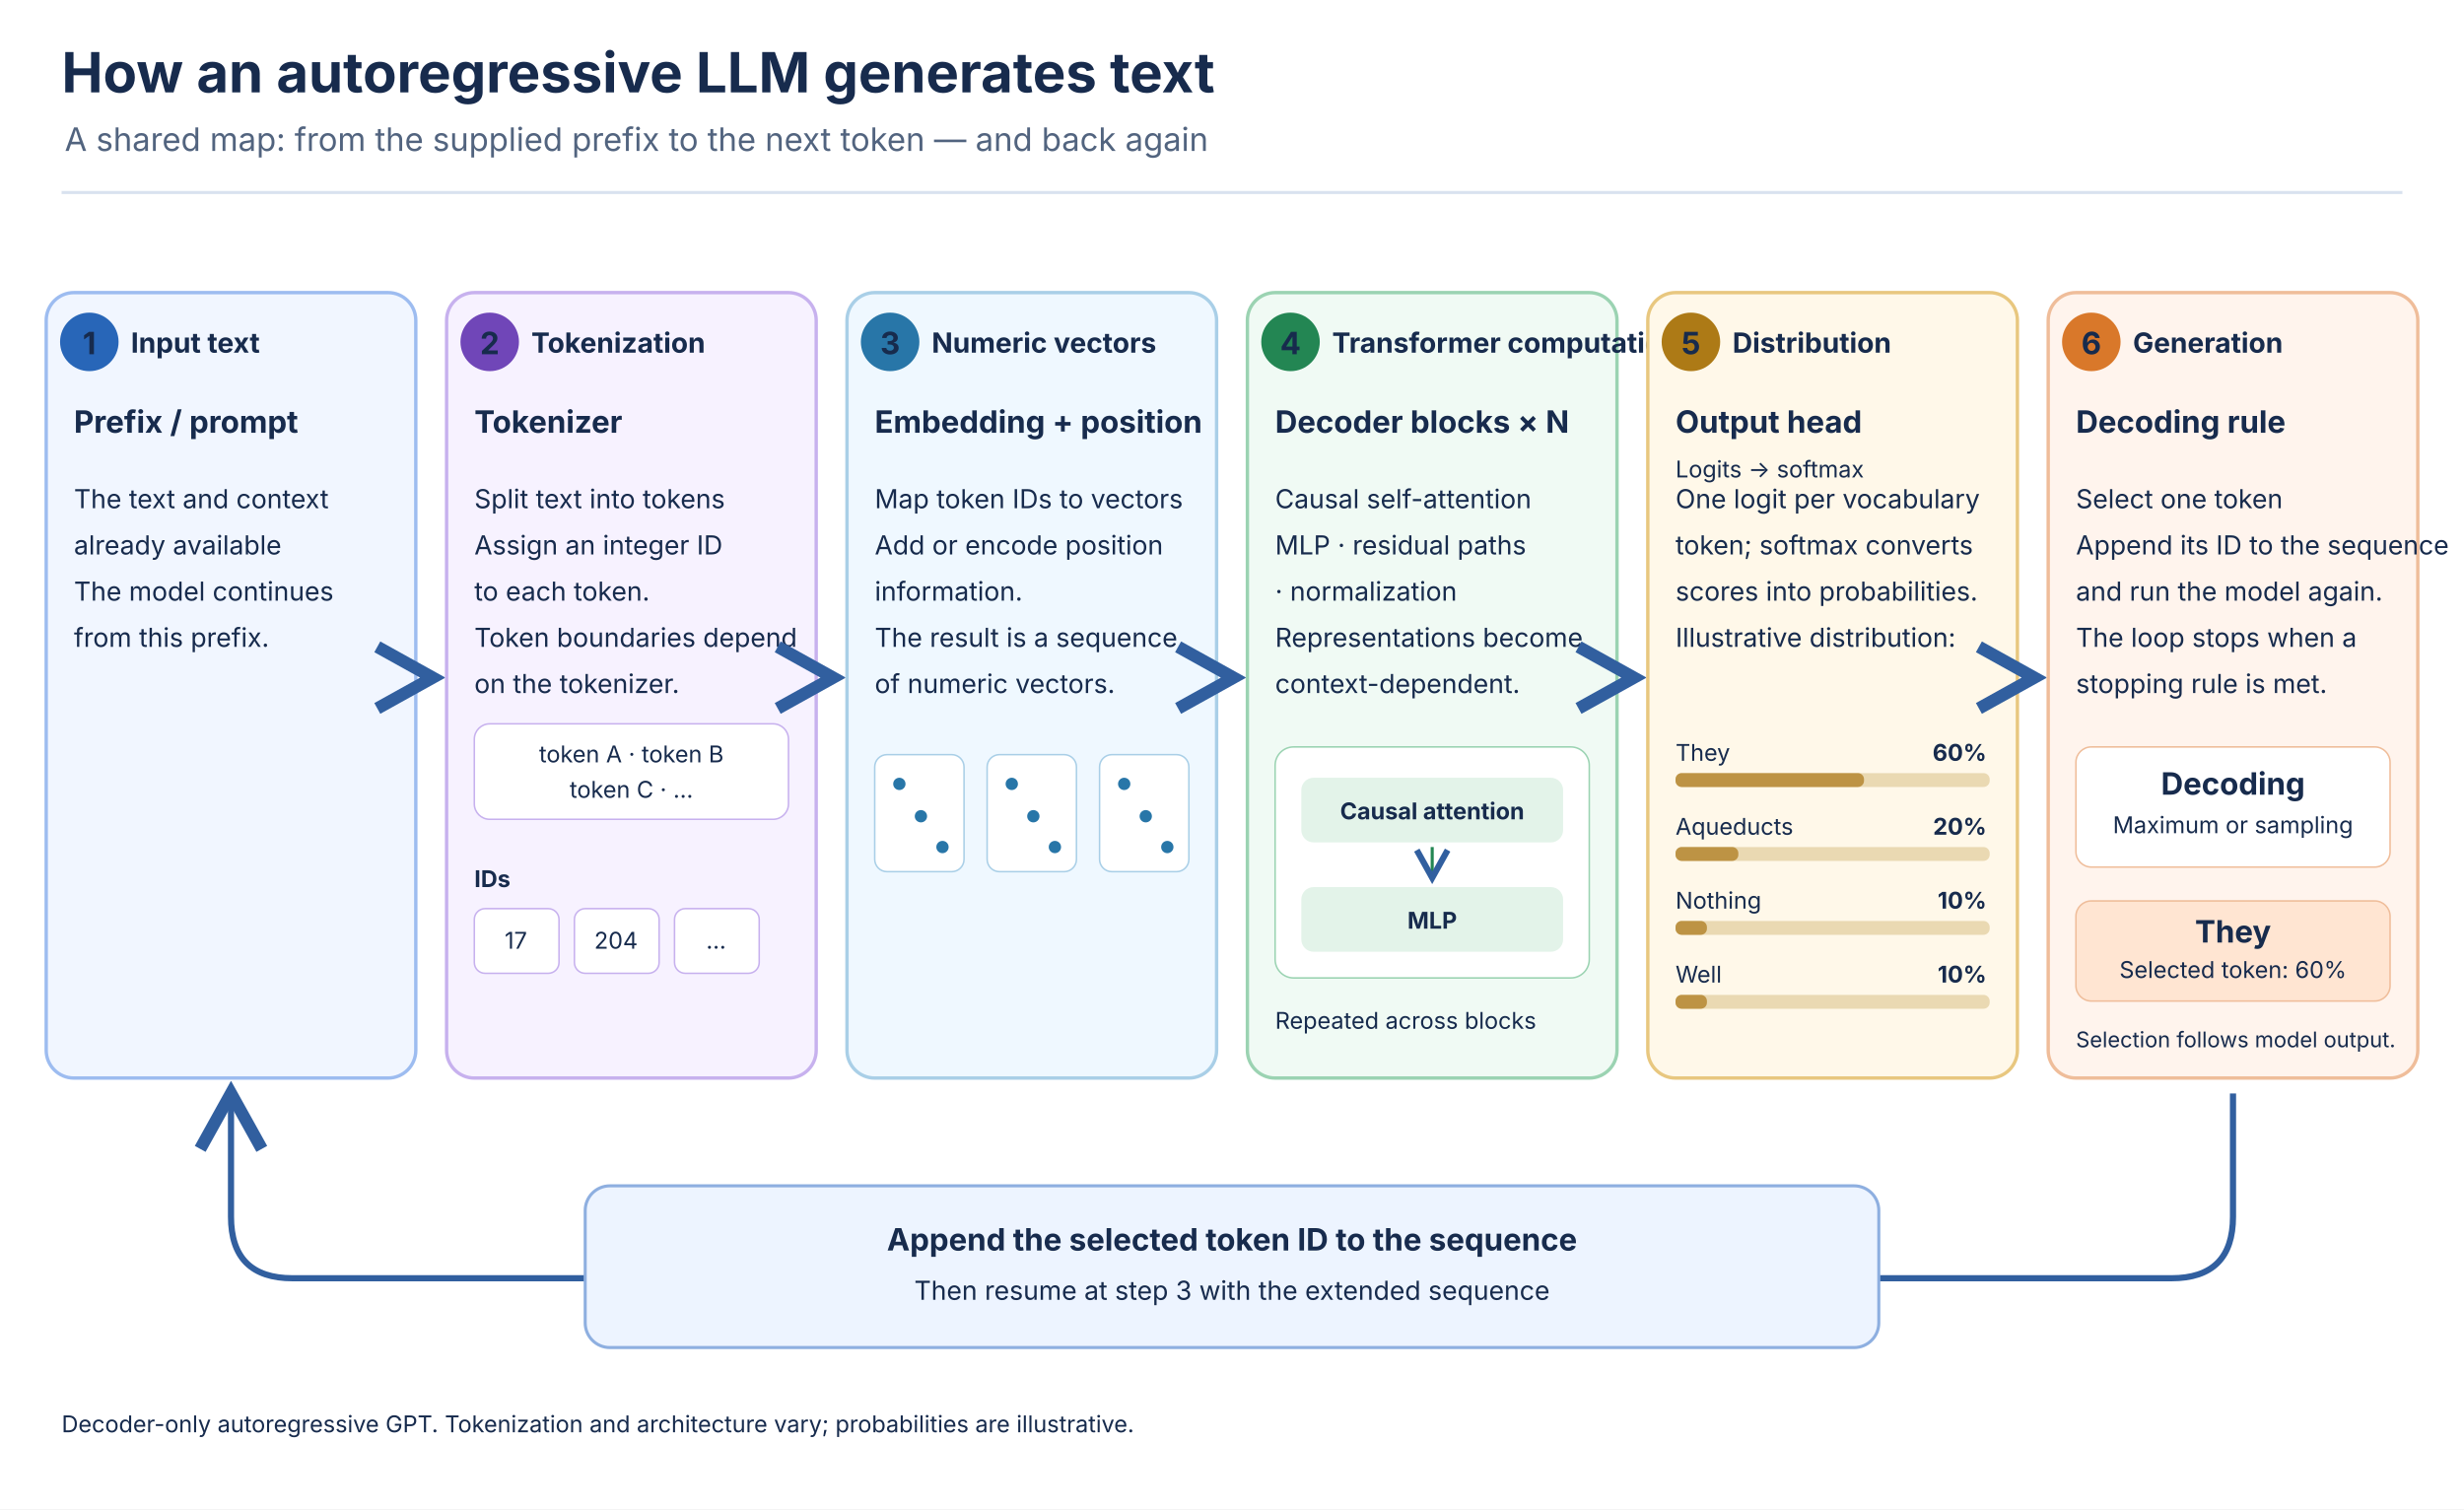
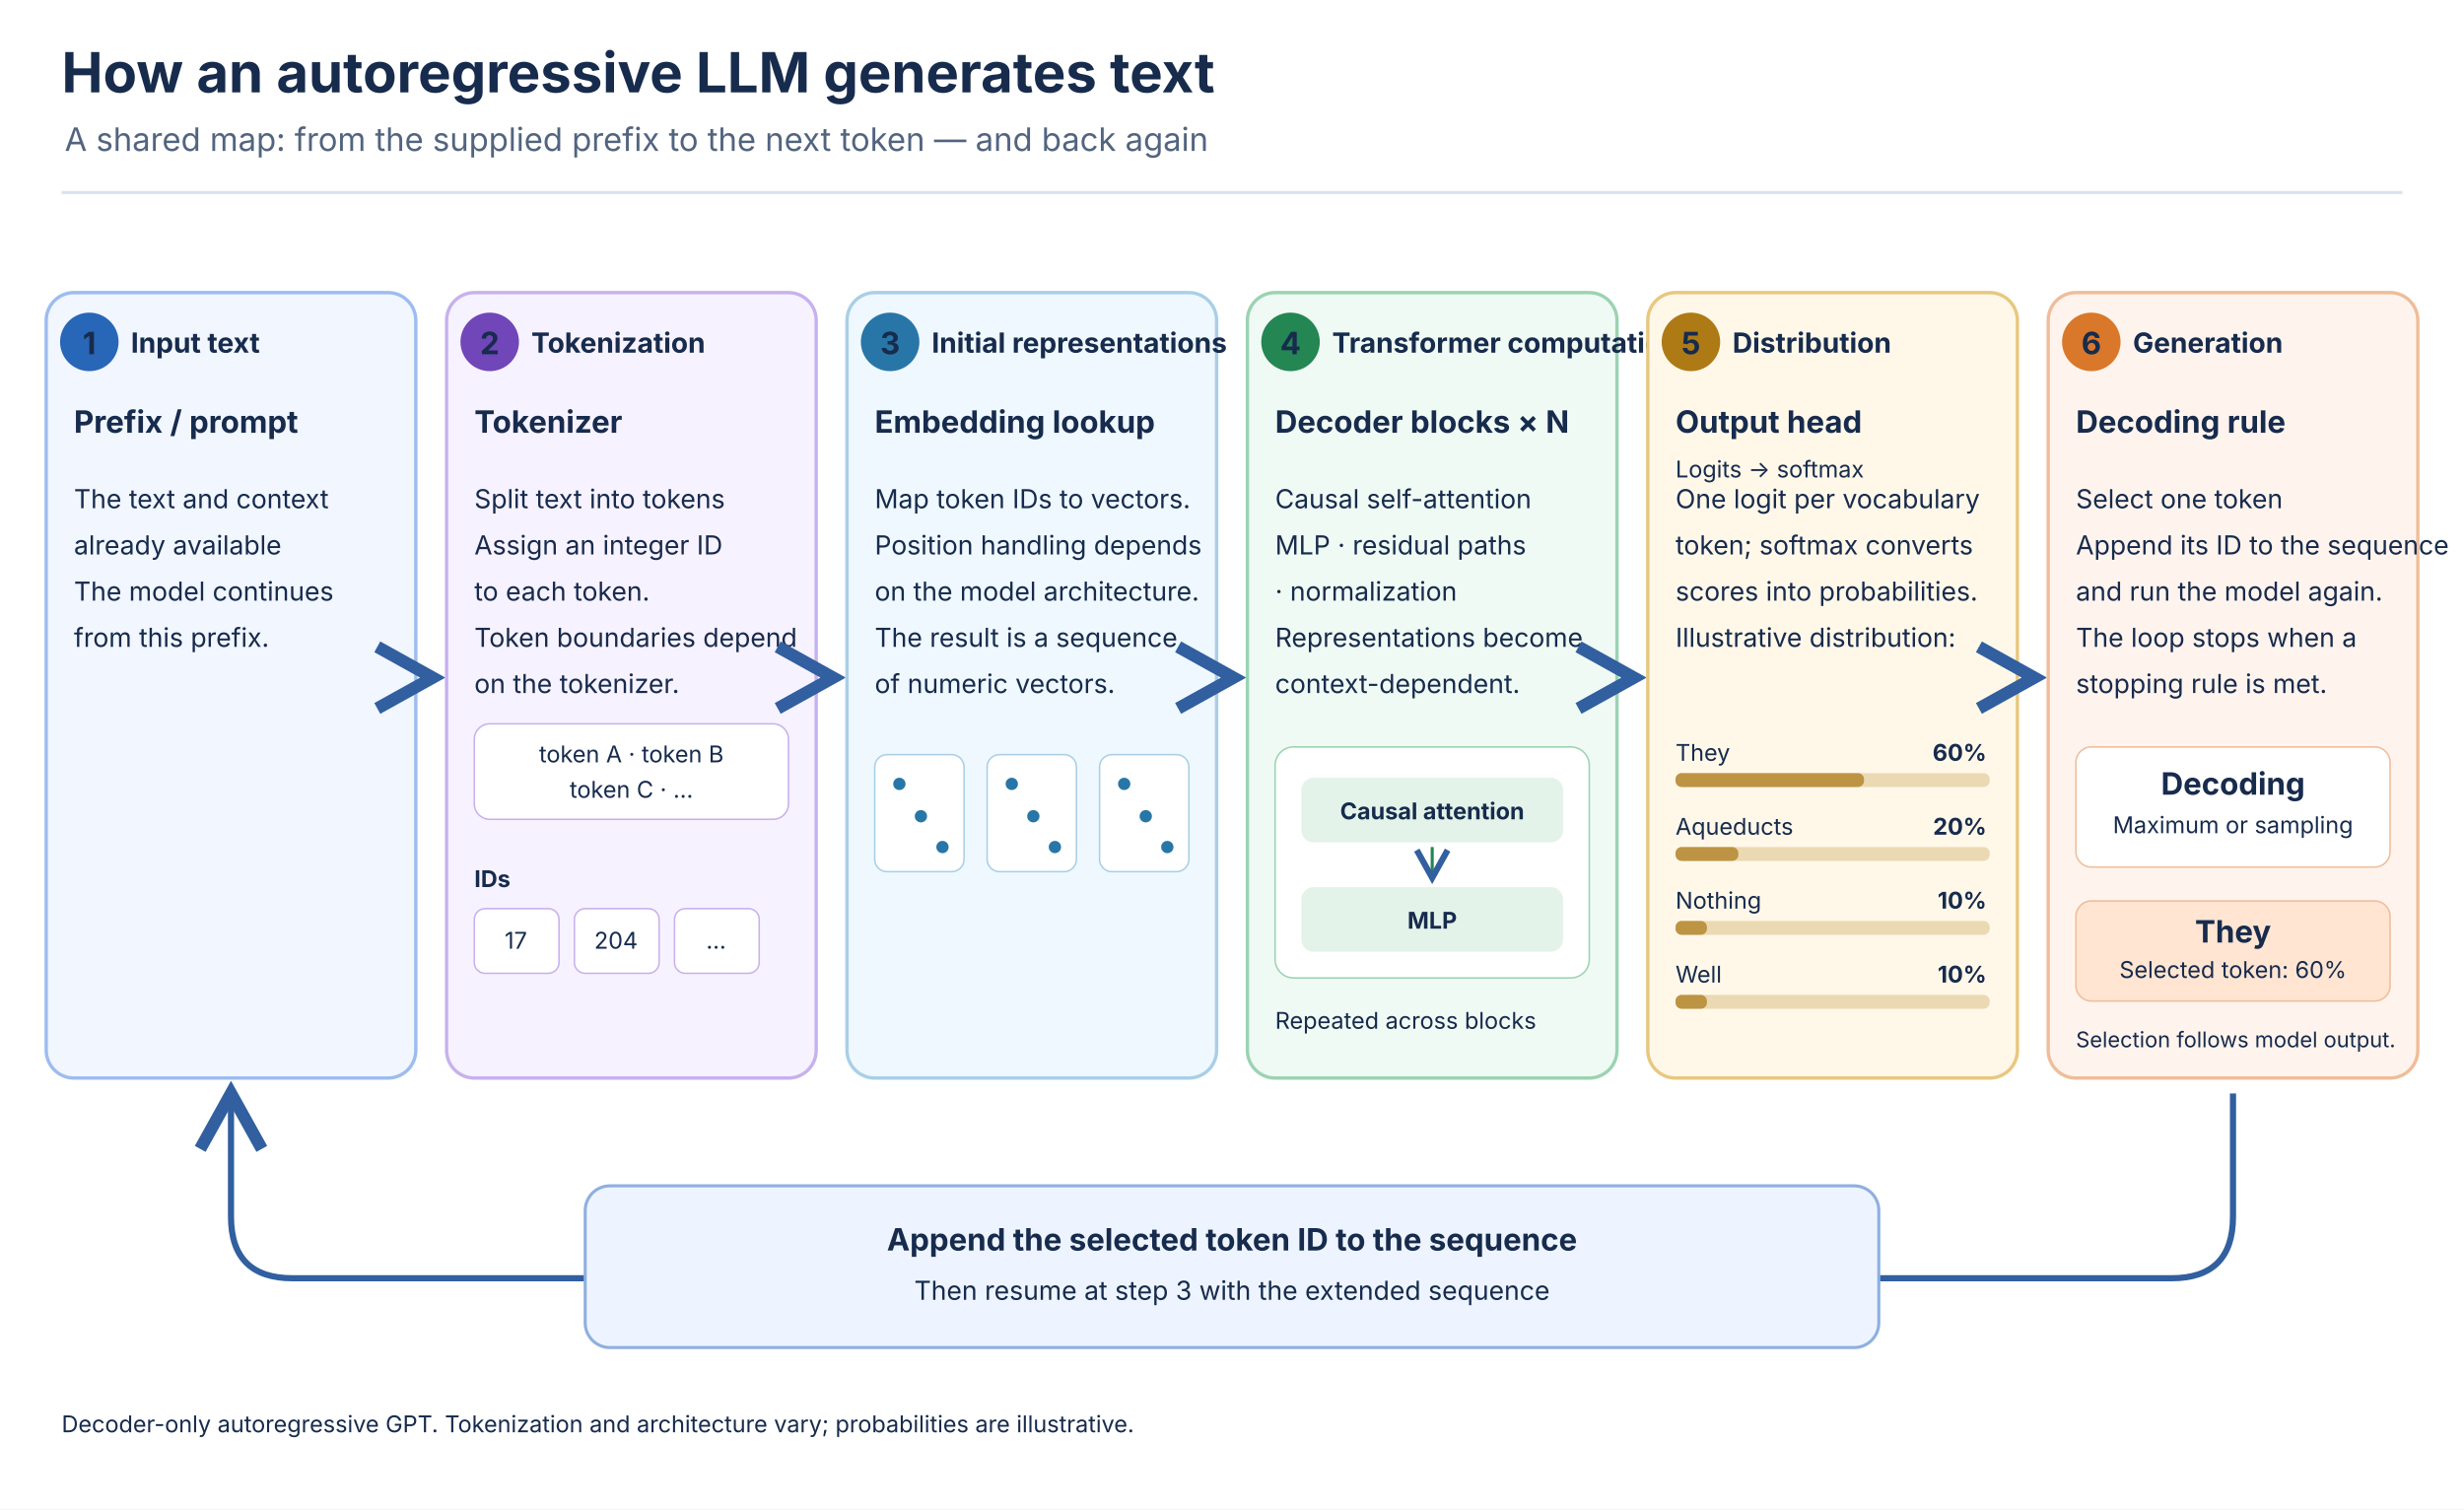
<svg xmlns="http://www.w3.org/2000/svg" viewBox="0 0 1600 980" role="img" aria-labelledby="title desc">
  <defs>
    <marker id="arrow" markerWidth="12" markerHeight="12" refX="10" refY="6" orient="auto">
      <path d="M1 1 L10 6 L1 11" fill="none" stroke="#315f9f" stroke-width="2" />
    </marker>
    <style>text{font-family:Inter,ui-sans-serif,system-ui,-apple-system,"Segoe UI",sans-serif;fill:#172b4d}.title{font-size:36px;font-weight:750}.subtitle{font-size:21px;fill:#52647f}.head{font-size:20px;font-weight:700}.stage{font-size:18px;font-weight:750}.body{font-size:17px}.small{font-size:15px}.tiny{font-size:14px}.panel{stroke-width:2.2}</style>
  </defs>
  <rect width="1600" height="980" fill="#fff" />
  <text x="40" y="60" class="title">How an autoregressive LLM generates text</text>
  <text x="42" y="98" class="subtitle">A shared map: from the supplied prefix to the next token — and back again</text>
  <path d="M40 125 H1560" stroke="#d9e2ef" stroke-width="2" />
  <rect x="30" y="190" width="240" height="510" rx="18" fill="#f1f6ff" stroke="#9dbcf0" class="panel" />
  <circle cx="58" cy="222" r="19" fill="#2866b8" />
  <text x="58" y="230" text-anchor="middle" font-size="20" font-weight="750" fill="#fff">1</text>
  <text x="85" y="229" class="stage">Input text</text>
  <text x="48" y="281" class="head">Prefix / prompt</text>
  <text x="48" y="330" class="body">The text and context</text>
  <text x="48" y="360" class="body">already available</text>
  <text x="48" y="390" class="body">The model continues</text>
  <text x="48" y="420" class="body">from this prefix.</text>
  <path d="M274 440 H281" stroke="#315f9f" stroke-width="4" fill="none" marker-end="url(#arrow)" />
  <rect x="290" y="190" width="240" height="510" rx="18" fill="#f7f2ff" stroke="#c7b1ee" class="panel" />
  <circle cx="318" cy="222" r="19" fill="#7046b8" />
  <text x="318" y="230" text-anchor="middle" font-size="20" font-weight="750" fill="#fff">2</text>
  <text x="345" y="229" class="stage">Tokenization</text>
  <text x="308" y="281" class="head">Tokenizer</text>
  <text x="308" y="330" class="body">Split text into tokens</text>
  <text x="308" y="360" class="body">Assign an integer ID</text>
  <text x="308" y="390" class="body">to each token.</text>
  <text x="308" y="420" class="body">Token boundaries depend</text>
  <text x="308" y="450" class="body">on the tokenizer.</text>
  <rect x="308" y="470" width="204" height="62" rx="10" fill="#fff" stroke="#c7b1ee" />
  <text x="410" y="495" text-anchor="middle" class="small">token A · token B</text>
  <text x="410" y="518" text-anchor="middle" class="small">token C · …</text>
  <text x="308" y="576" class="small" font-weight="700">IDs</text>
  <g fill="#fff" stroke="#c7b1ee">
    <rect x="308" y="590" width="55" height="42" rx="7" />
    <rect x="373" y="590" width="55" height="42" rx="7" />
    <rect x="438" y="590" width="55" height="42" rx="7" />
  </g>
  <g class="small" text-anchor="middle">
    <text x="335" y="616">17</text>
    <text x="400" y="616">204</text>
    <text x="465" y="616">…</text>
  </g>
  <path d="M534 440 H541" stroke="#315f9f" stroke-width="4" fill="none" marker-end="url(#arrow)" />
  <rect x="550" y="190" width="240" height="510" rx="18" fill="#eff8ff" stroke="#a9cfe7" class="panel" />
  <circle cx="578" cy="222" r="19" fill="#2876a8" />
  <text x="578" y="230" text-anchor="middle" font-size="20" font-weight="750" fill="#fff">3</text>
-   <text x="605" y="229" class="stage">Numeric vectors</text>
-   <text x="568" y="281" class="head">Embedding + position</text>
-   <text x="568" y="330" class="body">Map token IDs to vectors</text>
-   <text x="568" y="360" class="body">Add or encode position</text>
-   <text x="568" y="390" class="body">information.</text>
+   <text x="605" y="229" class="stage">Initial representations</text>
+   <text x="568" y="281" class="head">Embedding lookup</text>
+   <text x="568" y="330" class="body">Map token IDs to vectors.</text>
+   <text x="568" y="360" class="body">Position handling depends</text>
+   <text x="568" y="390" class="body">on the model architecture.</text>
  <text x="568" y="420" class="body">The result is a sequence</text>
  <text x="568" y="450" class="body">of numeric vectors.</text>
  <g fill="#fff" stroke="#a9cfe7">
    <rect x="568" y="490" width="58" height="76" rx="8" />
    <rect x="641" y="490" width="58" height="76" rx="8" />
    <rect x="714" y="490" width="58" height="76" rx="8" />
  </g>
  <g fill="#2876a8">
    <circle cx="584" cy="509" r="4" />
    <circle cx="598" cy="530" r="4" />
    <circle cx="612" cy="550" r="4" />
    <circle cx="657" cy="509" r="4" />
    <circle cx="671" cy="530" r="4" />
    <circle cx="685" cy="550" r="4" />
    <circle cx="730" cy="509" r="4" />
    <circle cx="744" cy="530" r="4" />
    <circle cx="758" cy="550" r="4" />
  </g>
  <path d="M794 440 H801" stroke="#315f9f" stroke-width="4" fill="none" marker-end="url(#arrow)" />
  <rect x="810" y="190" width="240" height="510" rx="18" fill="#f0faf4" stroke="#9bd3b2" class="panel" />
  <circle cx="838" cy="222" r="19" fill="#238653" />
  <text x="838" y="230" text-anchor="middle" font-size="20" font-weight="750" fill="#fff">4</text>
  <text x="865" y="229" class="stage">Transformer computation</text>
  <text x="828" y="281" class="head">Decoder blocks × N</text>
  <text x="828" y="330" class="body">Causal self-attention</text>
  <text x="828" y="360" class="body">MLP · residual paths</text>
  <text x="828" y="390" class="body">· normalization</text>
  <text x="828" y="420" class="body">Representations become</text>
  <text x="828" y="450" class="body">context-dependent.</text>
  <rect x="828" y="485" width="204" height="150" rx="12" fill="#fff" stroke="#9bd3b2" />
  <rect x="845" y="505" width="170" height="42" rx="8" fill="#e3f3e9" />
  <text x="930" y="532" text-anchor="middle" class="small" font-weight="700">Causal attention</text>
  <path d="M930 550 V570" stroke="#238653" stroke-width="2" marker-end="url(#arrow)" />
  <rect x="845" y="576" width="170" height="42" rx="8" fill="#e3f3e9" />
  <text x="930" y="603" text-anchor="middle" class="small" font-weight="700">MLP</text>
  <text x="828" y="668" class="small">Repeated across blocks</text>
  <path d="M1054 440 H1061" stroke="#315f9f" stroke-width="4" fill="none" marker-end="url(#arrow)" />
  <rect x="1070" y="190" width="240" height="510" rx="18" fill="#fff8e9" stroke="#e8c77f" class="panel" />
  <circle cx="1098" cy="222" r="19" fill="#ad7a16" />
  <text x="1098" y="230" text-anchor="middle" font-size="20" font-weight="750" fill="#fff">5</text>
  <text x="1125" y="229" class="stage">Distribution</text>
  <text x="1088" y="281" class="head">Output head</text>
  <text x="1088" y="310" class="small">Logits → softmax</text>
  <text x="1088" y="330" class="body">One logit per vocabulary</text>
  <text x="1088" y="360" class="body">token; softmax converts</text>
  <text x="1088" y="390" class="body">scores into probabilities.</text>
  <text x="1088" y="420" class="body">Illustrative distribution:</text>
  <text x="1088" y="494" class="small">They</text>
  <text x="1290" y="494" text-anchor="end" class="small" font-weight="700">60%</text>
  <rect x="1088" y="502" width="204" height="9" rx="4" fill="#ead9b2" />
  <rect x="1088" y="502" width="122.4" height="9" rx="4" fill="#bd9344" />
  <text x="1088" y="542" class="small">Aqueducts</text>
  <text x="1290" y="542" text-anchor="end" class="small" font-weight="700">20%</text>
  <rect x="1088" y="550" width="204" height="9" rx="4" fill="#ead9b2" />
  <rect x="1088" y="550" width="40.8" height="9" rx="4" fill="#bd9344" />
  <text x="1088" y="590" class="small">Nothing</text>
  <text x="1290" y="590" text-anchor="end" class="small" font-weight="700">10%</text>
  <rect x="1088" y="598" width="204" height="9" rx="4" fill="#ead9b2" />
  <rect x="1088" y="598" width="20.4" height="9" rx="4" fill="#bd9344" />
  <text x="1088" y="638" class="small">Well</text>
  <text x="1290" y="638" text-anchor="end" class="small" font-weight="700">10%</text>
  <rect x="1088" y="646" width="204" height="9" rx="4" fill="#ead9b2" />
  <rect x="1088" y="646" width="20.4" height="9" rx="4" fill="#bd9344" />
  <path d="M1314 440 H1321" stroke="#315f9f" stroke-width="4" fill="none" marker-end="url(#arrow)" />
  <rect x="1330" y="190" width="240" height="510" rx="18" fill="#fff4ed" stroke="#efbd9a" class="panel" />
  <circle cx="1358" cy="222" r="19" fill="#d9782a" />
  <text x="1358" y="230" text-anchor="middle" font-size="20" font-weight="750" fill="#fff">6</text>
  <text x="1385" y="229" class="stage">Generation</text>
  <text x="1348" y="281" class="head">Decoding rule</text>
  <text x="1348" y="330" class="body">Select one token</text>
  <text x="1348" y="360" class="body">Append its ID to the sequence</text>
  <text x="1348" y="390" class="body">and run the model again.</text>
  <text x="1348" y="420" class="body">The loop stops when a</text>
  <text x="1348" y="450" class="body">stopping rule is met.</text>
  <rect x="1348" y="485" width="204" height="78" rx="10" fill="#fff" stroke="#efbd9a" />
  <text x="1450" y="516" text-anchor="middle" class="head">Decoding</text>
  <text x="1450" y="541" text-anchor="middle" class="small">Maximum or sampling</text>
  <rect x="1348" y="585" width="204" height="65" rx="10" fill="#ffe5d2" stroke="#efbd9a" />
  <text x="1450" y="612" text-anchor="middle" class="head">They</text>
  <text x="1450" y="635" text-anchor="middle" class="small">Selected token: 60%</text>
  <text x="1348" y="680" class="tiny">Selection follows model output.</text>
  <path d="M1450 710 V790 Q1450 830 1410 830 H190 Q150 830 150 790 V710" fill="none" stroke="#315f9f" stroke-width="4" marker-end="url(#arrow)" />
  <rect x="380" y="770" width="840" height="105" rx="16" fill="#edf4ff" stroke="#8eafe0" stroke-width="2" />
  <text x="800" y="812" text-anchor="middle" class="head">Append the selected token ID to the sequence</text>
  <text x="800" y="844" text-anchor="middle" class="body">Then resume at step 3 with the extended sequence</text>
  <text x="40" y="930" class="small">Decoder-only autoregressive GPT. Tokenization and architecture vary; probabilities are illustrative.</text>
</svg>
